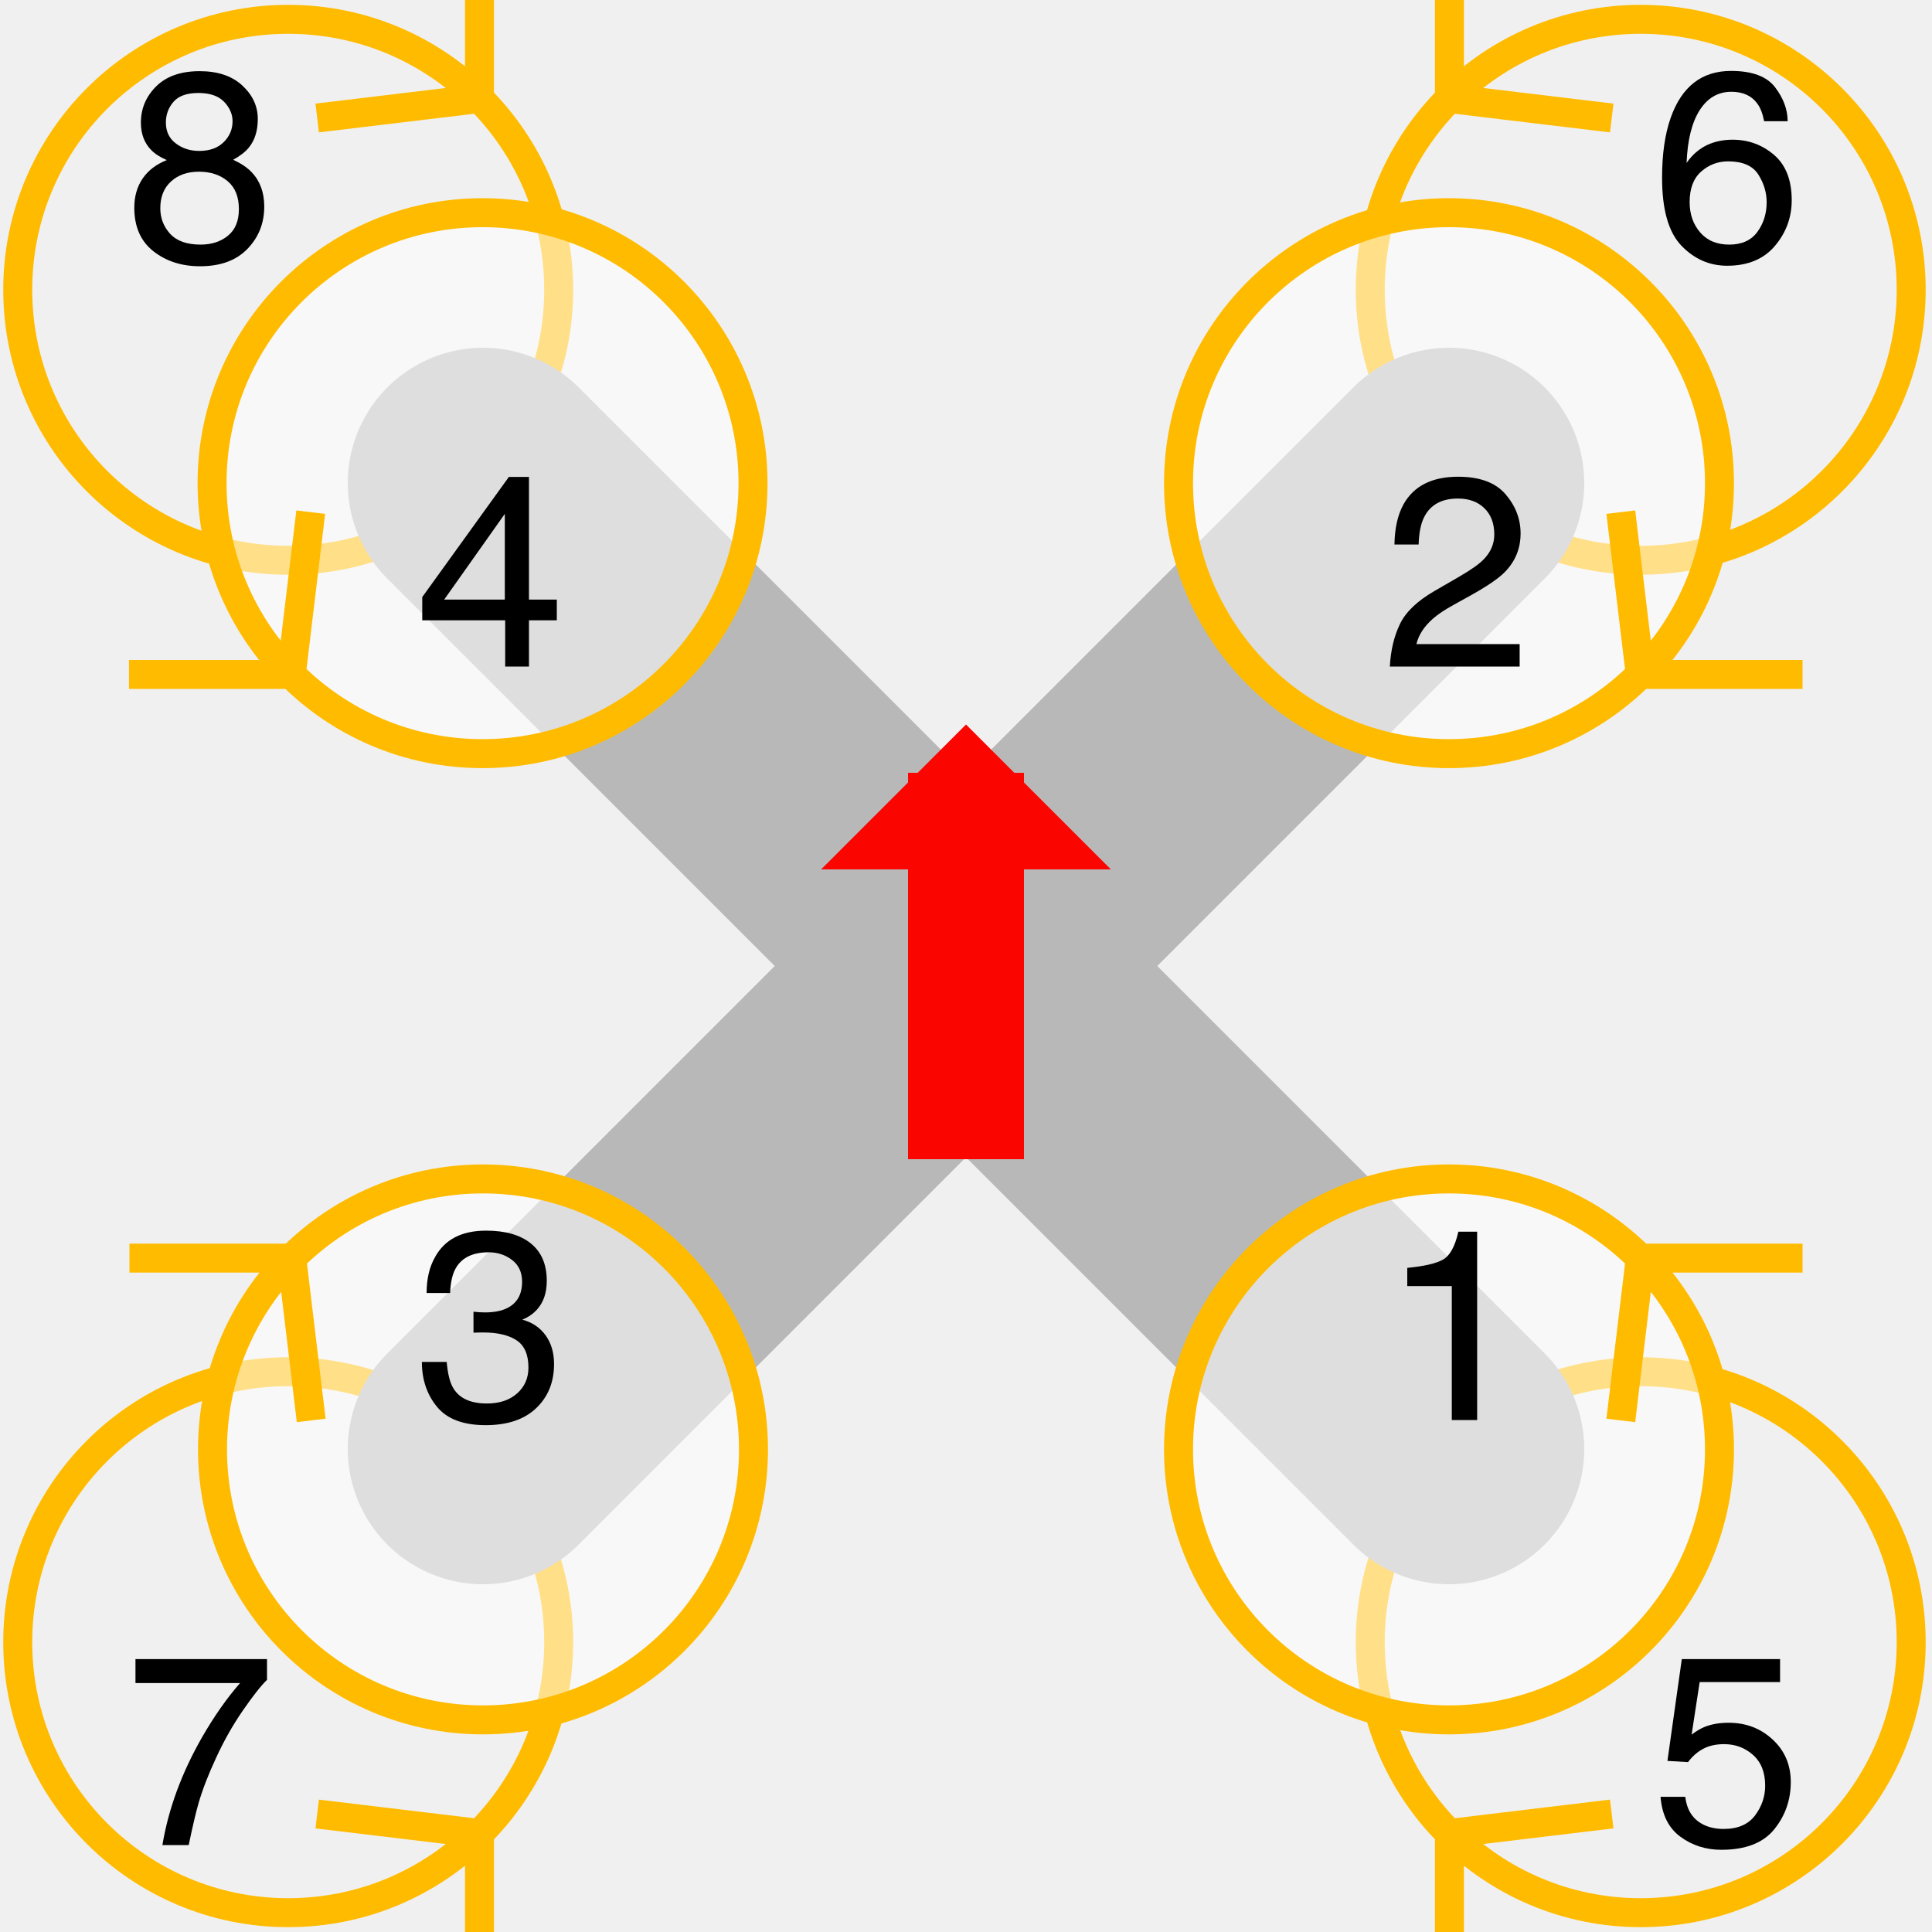
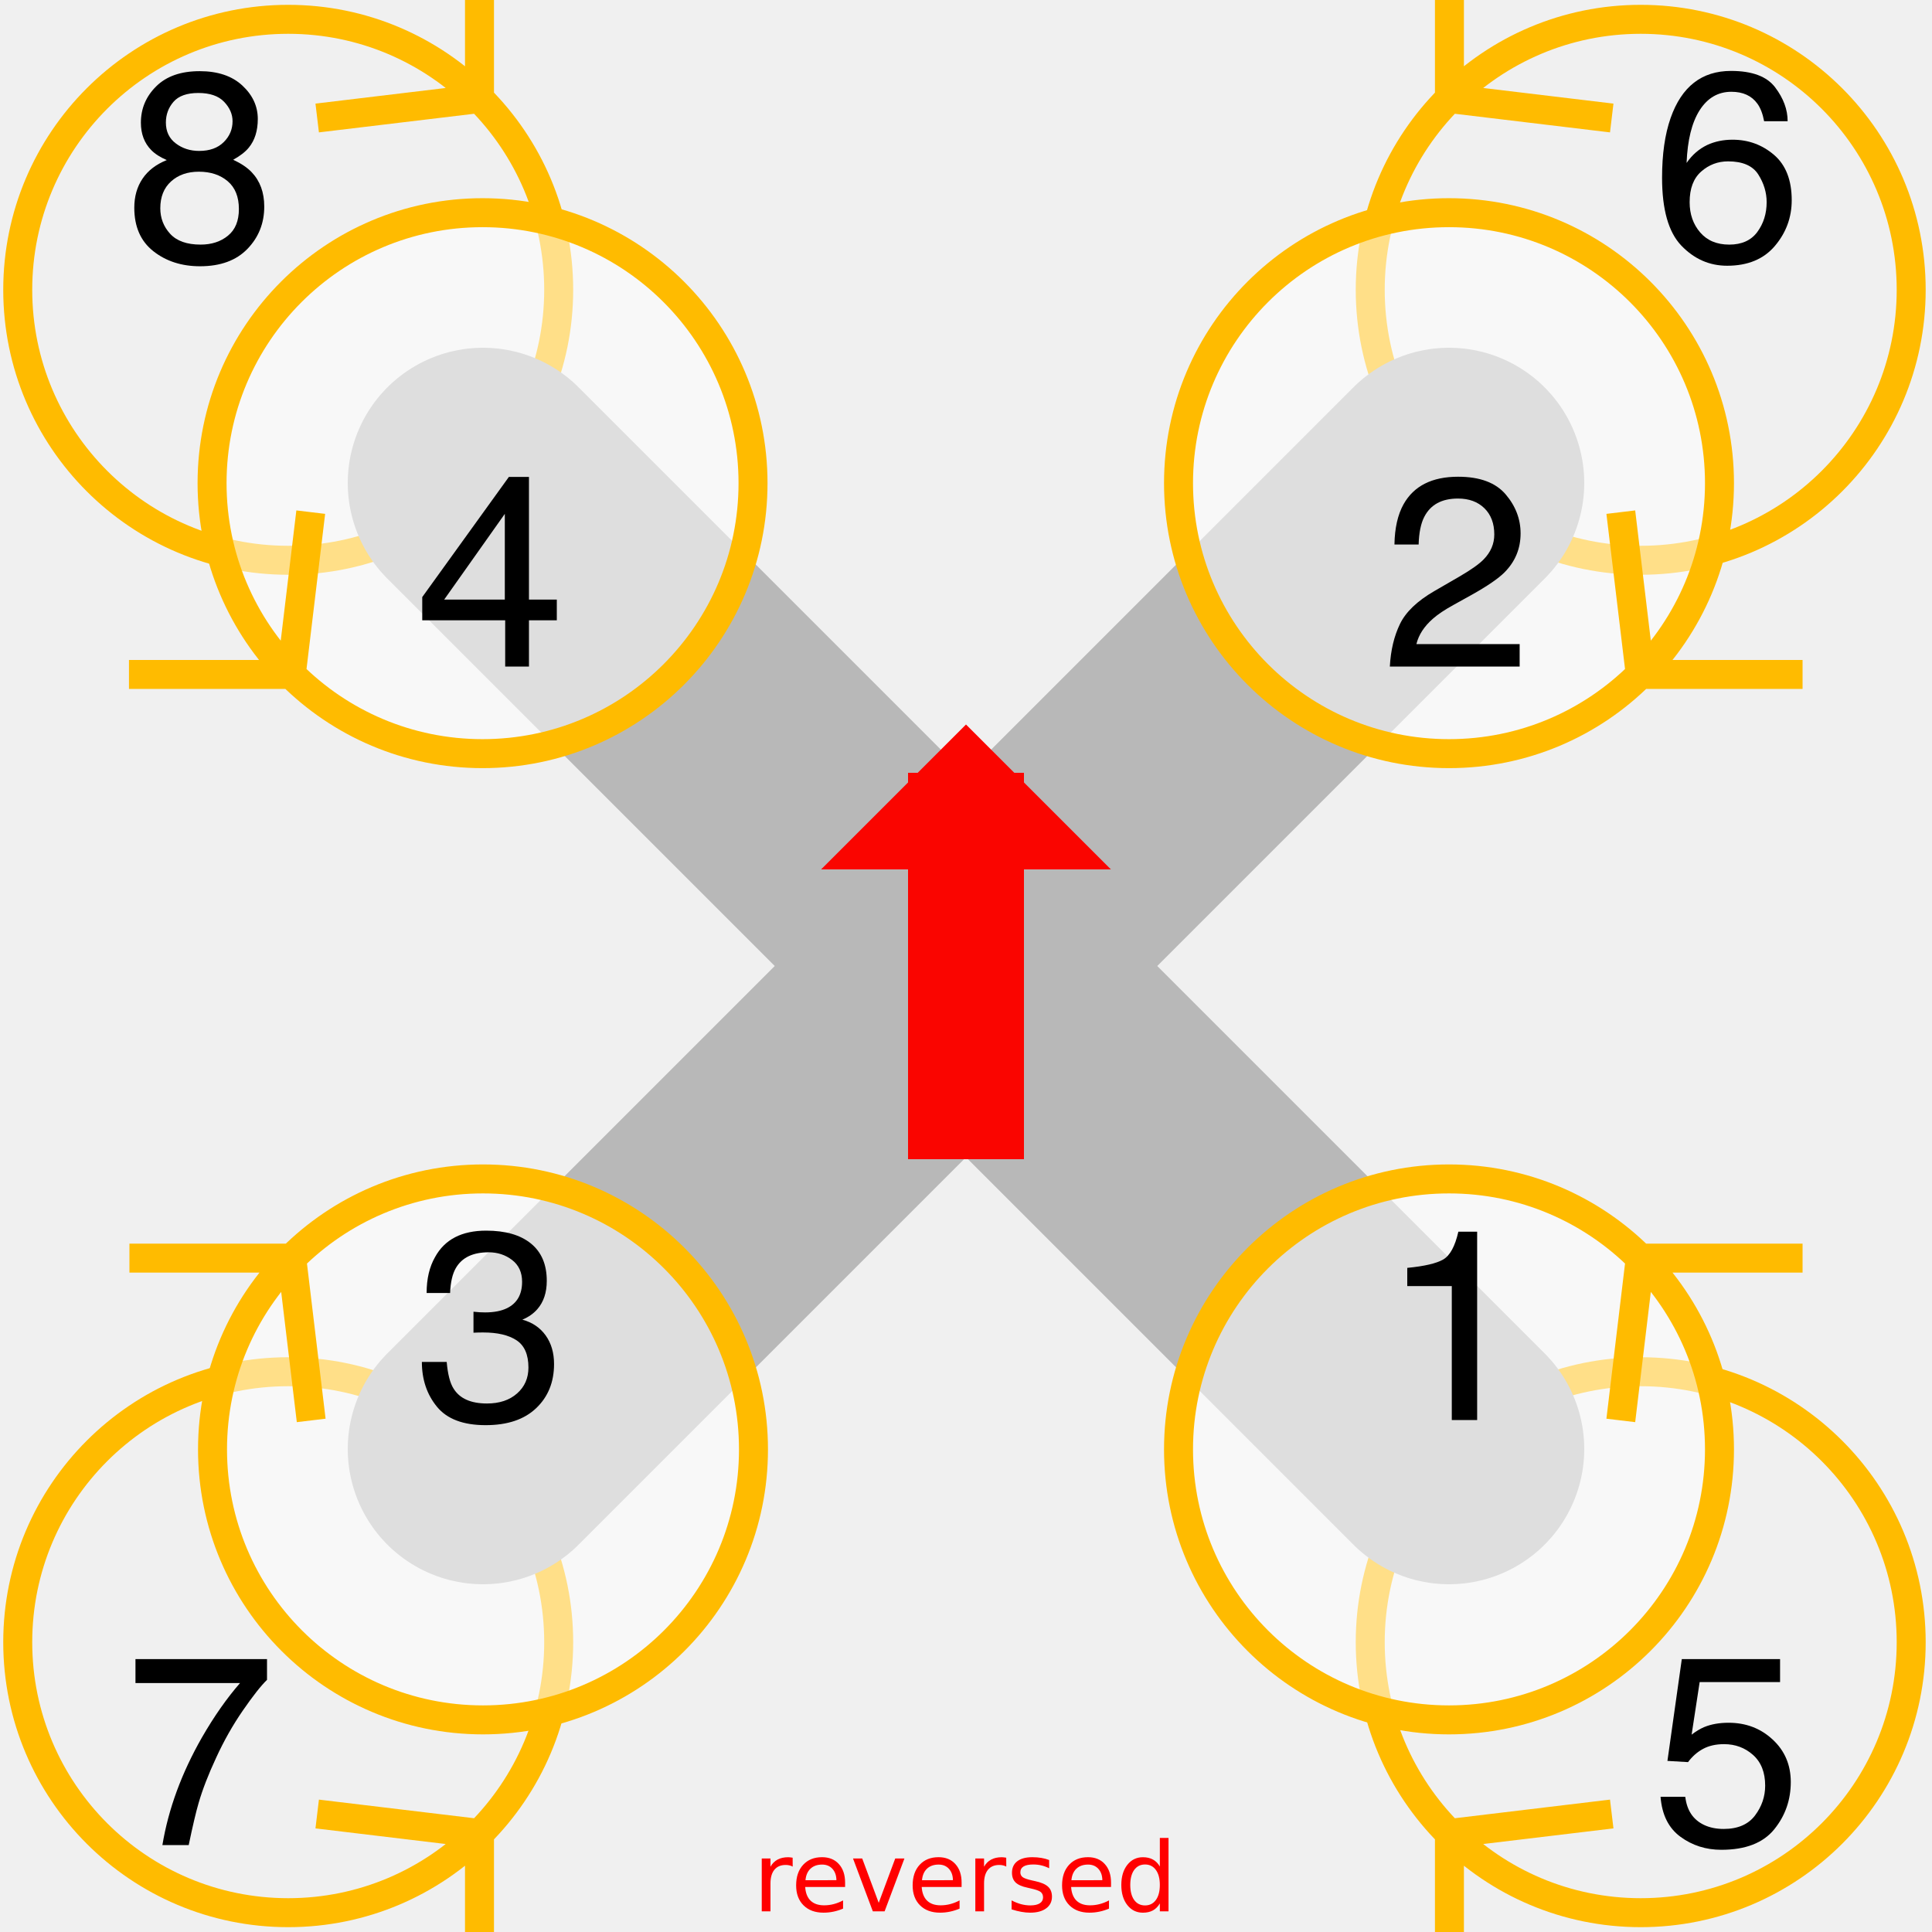
<svg xmlns="http://www.w3.org/2000/svg" xmlns:xlink="http://www.w3.org/1999/xlink" height="200pt" viewBox="0 0 200 200" width="200pt">
-   <symbol id="a" overflow="visible">
+   <symbol id="glyph0-1" overflow="visible">
    <path d="m3.461-4.992c.164 1.406.812 2.375 1.953 2.914.582.273 1.258.41 2.023.41 1.457 0 2.539-.465 3.242-1.395.699-.93 1.051-1.961 1.051-3.09 0-1.367-.418-2.426-1.25-3.172-.836-.746-1.836-1.121-3.004-1.121-.848 0-1.574.164-2.18.492s-1.121.785-1.551 1.367l-2.133-.125 1.488-10.539h10.172v2.379h-8.324l-.832 5.441c.453-.348.887-.605 1.297-.781.73-.301 1.57-.449 2.531-.449 1.793 0 3.316.578 4.562 1.738 1.25 1.156 1.875 2.625 1.875 4.398 0 1.852-.57 3.484-1.715 4.898-1.145 1.41-2.969 2.117-5.477 2.117-1.594 0-3.004-.449-4.23-1.348-1.227-.898-1.914-2.277-2.059-4.137zm0 0" />
  </symbol>
-   <symbol id="b" overflow="visible">
+   <symbol id="glyph0-2" overflow="visible">
    <path d="m12.762-17.957c.863 1.133 1.293 2.301 1.293 3.504h-2.434c-.145-.773-.379-1.379-.699-1.816-.59-.82-1.488-1.23-2.691-1.23-1.375 0-2.469.637-3.281 1.906-.812 1.273-1.262 3.094-1.355 5.461.566-.828 1.277-1.445 2.133-1.859.785-.363 1.66-.547 2.625-.547 1.641 0 3.074.527 4.297 1.574 1.219 1.047 1.828 2.613 1.828 4.691 0 1.777-.578 3.352-1.734 4.723-1.156 1.371-2.809 2.059-4.949 2.059-1.832 0-3.414-.695-4.746-2.086-1.328-1.391-1.992-3.73-1.992-7.023 0-2.434.293-4.496.887-6.191 1.141-3.246 3.223-4.867 6.246-4.867 2.188 0 3.715.566 4.574 1.703zm-1.844 14.969c.641-.871.965-1.898.965-3.082 0-1.004-.289-1.957-.863-2.863s-1.617-1.363-3.129-1.363c-1.059 0-1.988.352-2.785 1.055-.797.703-1.195 1.758-1.195 3.172 0 1.238.363 2.281 1.086 3.125.727.844 1.73 1.266 3.016 1.266 1.293 0 2.262-.438 2.906-1.309zm0 0" />
  </symbol>
-   <symbol id="c" overflow="visible">
+   <symbol id="glyph0-3" overflow="visible">
    <path d="m14.641-19.25v2.148c-.629.609-1.465 1.672-2.508 3.184-1.043 1.512-1.965 3.145-2.766 4.895-.793 1.703-1.398 3.258-1.805 4.664-.266.902-.609 2.355-1.027 4.359h-2.723c.621-3.738 1.988-7.457 4.102-11.156 1.25-2.168 2.562-4.043 3.938-5.617h-10.828v-2.477zm0 0" />
  </symbol>
-   <symbol id="d" overflow="visible">
+   <symbol id="glyph0-4" overflow="visible">
    <path d="m10.156-12.285c.613-.605.918-1.328.918-2.168 0-.727-.293-1.398-.875-2.008-.582-.609-1.473-.914-2.668-.914-1.184 0-2.039.305-2.57.914-.527.609-.789 1.328-.789 2.148 0 .918.34 1.641 1.023 2.156.684.52 1.492.781 2.422.781 1.082 0 1.93-.305 2.539-.91zm.445 9.68c.754-.613 1.129-1.531 1.129-2.754 0-1.266-.387-2.227-1.16-2.883-.777-.656-1.77-.984-2.984-.984-1.176 0-2.133.332-2.875 1.004-.742.668-1.117 1.598-1.117 2.781 0 1.02.34 1.902 1.02 2.645.68.742 1.73 1.117 3.152 1.117 1.141 0 2.086-.309 2.836-.926zm-7.938-8.852c-.719-.73-1.078-1.676-1.078-2.844 0-1.457.527-2.711 1.586-3.762 1.059-1.047 2.555-1.57 4.5-1.57 1.875 0 3.348.496 4.414 1.484 1.066.988 1.602 2.145 1.602 3.465 0 1.223-.312 2.211-.93 2.965-.348.43-.887.852-1.617 1.258.812.375 1.453.805 1.914 1.289.867.91 1.301 2.094 1.301 3.555 0 1.723-.578 3.18-1.738 4.379-1.156 1.199-2.793 1.801-4.906 1.801-1.906 0-3.516-.52-4.832-1.555-1.316-1.035-1.977-2.535-1.977-4.504 0-1.156.281-2.156.848-3s1.402-1.488 2.516-1.934c-.684-.293-1.219-.637-1.602-1.027zm0 0" />
  </symbol>
-   <symbol id="e" overflow="visible">
+   <symbol id="glyph0-5" overflow="visible">
    <path d="m2.68-13.863v-1.887c1.777-.172 3.016-.461 3.719-.867.703-.406 1.227-1.367 1.57-2.879h1.945v19.496h-2.625v-13.863zm0 0" />
  </symbol>
-   <symbol id="f" overflow="visible">
+   <symbol id="glyph0-6" overflow="visible">
    <path d="m1.922-4.402c.605-1.25 1.789-2.383 3.547-3.402l2.625-1.52c1.176-.684 2-1.266 2.477-1.75.746-.758 1.117-1.621 1.117-2.598 0-1.141-.34-2.043-1.023-2.715-.684-.668-1.594-1.004-2.734-1.004-1.688 0-2.852.637-3.5 1.914-.348.684-.539 1.633-.574 2.844h-2.504c.027-1.703.344-3.094.945-4.172 1.066-1.895 2.949-2.844 5.648-2.844 2.242 0 3.879.609 4.914 1.82s1.551 2.562 1.551 4.047c0 1.566-.551 2.906-1.652 4.02-.641.648-1.785 1.43-3.434 2.352l-1.871 1.039c-.895.492-1.598.961-2.109 1.41-.91.793-1.484 1.672-1.719 2.637h10.688v2.324h-13.438c.09-1.688.441-3.152 1.047-4.402zm0 0" />
  </symbol>
-   <symbol id="g" overflow="visible">
+   <symbol id="glyph0-7" overflow="visible">
    <path d="m2.234-1.375c-1.043-1.27-1.562-2.816-1.562-4.641h2.57c.109 1.266.344 2.188.711 2.762.637 1.031 1.789 1.543 3.457 1.543 1.293 0 2.332-.344 3.117-1.039.785-.691 1.176-1.586 1.176-2.68 0-1.348-.414-2.289-1.238-2.828-.824-.539-1.969-.805-3.438-.805-.164 0-.332 0-.5.004-.168.004-.34.012-.512.02v-2.172c.254.027.469.047.641.055.176.008.363.016.562.016.922 0 1.676-.148 2.27-.438 1.039-.512 1.559-1.422 1.559-2.734 0-.977-.348-1.73-1.039-2.258-.691-.527-1.5-.793-2.422-.793-1.641 0-2.773.547-3.402 1.641-.348.602-.543 1.457-.59 2.57h-2.43c0-1.457.289-2.699.875-3.719 1-1.824 2.766-2.734 5.289-2.734 1.996 0 3.539.445 4.633 1.332 1.094.891 1.641 2.176 1.641 3.863 0 1.203-.32 2.18-.969 2.926-.402.465-.922.828-1.559 1.094 1.031.281 1.836.828 2.414 1.633.578.809.867 1.793.867 2.961 0 1.867-.613 3.391-1.848 4.566-1.23 1.176-2.973 1.762-5.234 1.762-2.316 0-3.996-.633-5.039-1.906zm0 0" />
  </symbol>
-   <symbol id="h" overflow="visible">
+   <symbol id="glyph0-8" overflow="visible">
    <path d="m9.258-6.93v-8.875l-6.277 8.875zm.039 6.93v-4.785h-8.586v-2.406l8.969-12.441h2.078v12.703h2.883v2.145h-2.883v4.785zm0 0" />
  </symbol>
-   <g fill="none" stroke="#fb0" stroke-miterlimit="10" stroke-width="3">
-     <path d="m57.836 30c0 15.465-12.535 28-28 28s-28-12.535-28-28 12.535-28 28-28 28 12.535 28 28m-8.199-19.801v-16.801m0 16.801-16.801 2.016" />
-     <path d="m197.846 30c0 15.465-12.535 28-28 28s-28-12.535-28-28 12.535-28 28-28 28 12.535 28 28m-47.801-19.801v-16.801m0 16.801 16.801 2.016" />
-     <path d="m57.836 170c0 15.465-12.535 28-28 28s-28-12.535-28-28 12.535-28 28-28 28 12.535 28 28m-8.199 19.801v16.801m0-16.801-16.801-2.016" />
-     <path d="m197.846 170c0 15.465-12.535 28-28 28s-28-12.535-28-28 12.535-28 28-28 28 12.535 28 28m-47.801 19.801v16.801m0-16.801 16.801-2.016" />
+   <g>
+     <g>
+       <g fill="none" stroke="#fb0" stroke-miterlimit="10" stroke-width="3">
+         <path d="m57.836 30c0 15.465-12.535 28-28 28s-28-12.535-28-28 12.535-28 28-28 28 12.535 28 28m-8.199-19.801v-16.801m0 16.801-16.801 2.016" />
+         <path d="m197.846 30c0 15.465-12.535 28-28 28s-28-12.535-28-28 12.535-28 28-28 28 12.535 28 28m-47.801-19.801v-16.801m0 16.801 16.801 2.016" />
+         <path d="m57.836 170c0 15.465-12.535 28-28 28s-28-12.535-28-28 12.535-28 28-28 28 12.535 28 28m-8.199 19.801v16.801m0-16.801-16.801-2.016" />
+         <path d="m197.846 170c0 15.465-12.535 28-28 28s-28-12.535-28-28 12.535-28 28-28 28 12.535 28 28m-47.801 19.801v16.801m0-16.801 16.801-2.016" />
+       </g>
+       <g>
+         <use height="100%" width="100%" x="171" xlink:href="#glyph0-1" y="191" />
+       </g>
+       <g>
+         <use height="100%" width="100%" x="171" xlink:href="#glyph0-2" y="27" />
+       </g>
+       <g>
+         <use height="100%" width="100%" x="13" xlink:href="#glyph0-3" y="191" />
+       </g>
+       <g>
+         <use height="100%" width="100%" x="13" xlink:href="#glyph0-4" y="27" />
+       </g>
+       <path d="m50 50 100 100m-100 0 100-100" style="fill:none;stroke:#b8b8b8;stroke-width:28;stroke-linecap:round;stroke-linejoin:round;stroke-miterlimit:10" />
+       <path d="m178 150c0 15.465-12.535 28-28 28s-28-12.535-28-28 12.535-28 28-28 28 12.535 28 28" fill="#fff" fill-opacity=".533" />
+       <g>
+         <use height="100%" width="100%" x="143" xlink:href="#glyph0-5" y="147" />
+       </g>
+       <path d="m178 50c0 15.465-12.535 28-28 28s-28-12.535-28-28 12.535-28 28-28 28 12.535 28 28" fill="#fff" fill-opacity=".533" />
+       <g>
+         <use height="100%" width="100%" x="143" xlink:href="#glyph0-6" y="69" />
+       </g>
+       <path d="m78 150c0 15.465-12.535 28-28 28s-28-12.535-28-28 12.535-28 28-28 28 12.535 28 28" fill="#fff" fill-opacity=".533" />
+       <g>
+         <use height="100%" width="100%" x="43" xlink:href="#glyph0-7" y="147" />
+       </g>
+       <path d="m78 50c0 15.465-12.535 28-28 28s-28-12.535-28-28 12.535-28 28-28 28 12.535 28 28" fill="#fff" fill-opacity=".533" />
+       <g>
+         <use height="100%" width="100%" x="43" xlink:href="#glyph0-8" y="69" />
+       </g>
+       <path d="m100 80v40" fill="none" stroke="#fa0500" stroke-linejoin="bevel" stroke-miterlimit="10" stroke-width="12" />
+       <path d="m100 75-15 15h30z" fill="#fa0500" />
+       <path d="m178 150.042c0 15.465-12.535 28-28 28s-28-12.535-28-28 12.535-28 28-28 28 12.535 28 28m-8.199-19.801-2.016 16.801m2.016-16.801h16.801" fill="none" stroke="#fb0" stroke-miterlimit="10" stroke-width="3" />
+       <path d="m78 150.042c0 15.465-12.535 28-28 28s-28-12.535-28-28c0-15.465 12.535-28 28-28s28 12.535 28 28m-47.801-19.801 2.016 16.801m-2.016-16.801h-16.801" fill="none" stroke="#fb0" stroke-miterlimit="10" stroke-width="3" />
+       <path d="m178 50.017c0 15.465-12.535 28-28 28s-28-12.535-28-28 12.535-28 28-28 28 12.535 28 28m-8.199 19.801-2.016-16.801m2.016 16.801h16.801" fill="none" stroke="#fb0" stroke-miterlimit="10" stroke-width="3" />
+       <path d="m77.953 50.017c0 15.465-12.535 28-28 28s-28-12.535-28-28 12.535-28 28-28 28 12.535 28 28m-47.801 19.801 2.016-16.801m-2.016 16.801h-16.801" fill="none" stroke="#fb0" stroke-miterlimit="10" stroke-width="3" />
+     </g>
+     <g fill="#f00">
+       <path d="m82.059 193.23q-.151-.088-.332-.127-.176-.044-.391-.044-.762 0-1.172.498-.405.493-.405 1.421v2.881h-.903v-5.469h.903v.85q.283-.498.737-.737.454-.244 1.104-.244.093 0 .205.015.112.01.249.034l.005.923z" />
+       <path d="m87.484 194.9v.439h-4.131q.059.928.557 1.416.503.483 1.396.483.518 0 1.001-.127.488-.127.967-.381v.85q-.483.205-.991.312-.508.107-1.03.107-1.309 0-2.075-.762-.762-.762-.762-2.061 0-1.343.723-2.129.728-.791 1.958-.791 1.104 0 1.743.713.645.708.645 1.929zm-.898-.264q-.01-.737-.415-1.177-.4-.439-1.064-.439-.752 0-1.206.425-.449.425-.518 1.196l3.203-.005z" />
+       <path d="m88.304 192.39h.952l1.709 4.59 1.709-4.59h.952l-2.051 5.469h-1.221z" />
+       <path d="m99.545 194.9v.439h-4.131q.059.928.557 1.416.503.483 1.396.483.518 0 1.001-.127.488-.127.967-.381v.85q-.483.205-.991.312-.508.107-1.03.107-1.309 0-2.075-.762-.762-.762-.762-2.061 0-1.343.723-2.129.728-.791 1.958-.791 1.104 0 1.743.713.645.708.645 1.929zm-.898-.264q-.01-.737-.415-1.177-.4-.439-1.064-.439-.752 0-1.206.425-.449.425-.518 1.196l3.203-.005z" />
+       <path d="m104.169 193.23q-.151-.088-.332-.127-.176-.044-.391-.044-.762 0-1.172.498-.405.493-.405 1.421v2.881h-.903v-5.469h.903v.85q.283-.498.737-.737.454-.244 1.104-.244.093 0 .205.015.112.01.249.034l.005.923z" />
+       <path d="m108.607 192.551v.85q-.381-.195-.791-.293-.41-.098-.85-.098-.669 0-1.006.205-.332.205-.332.615 0 .312.239.493.239.176.962.337l.308.068q.957.205 1.357.581.405.371.405 1.04 0 .762-.605 1.206-.601.444-1.655.444-.439 0-.918-.088-.474-.083-1.001-.254v-.928q.498.259.981.391.483.127.957.127.635 0 .977-.215.342-.22.342-.615 0-.366-.249-.562-.244-.195-1.079-.376l-.312-.073q-.835-.176-1.206-.537-.371-.366-.371-1.001 0-.771.547-1.191.547-.42 1.553-.42.498 0 .938.073.439.073.811.22z" />
+       <path d="m115.013 194.9v.439h-4.131q.059.928.557 1.416.503.483 1.396.483.518 0 1.001-.127.488-.127.967-.381v.85q-.483.205-.991.312-.508.107-1.03.107-1.309 0-2.075-.762-.762-.762-.762-2.061 0-1.343.723-2.129.728-.791 1.958-.791 1.104 0 1.743.713.645.708.645 1.929zm-.898-.264q-.01-.737-.415-1.177-.4-.439-1.064-.439-.752 0-1.206.425-.449.425-.518 1.196l3.203-.005z" />
+       <path d="m120.067 193.22v-2.959h.898v7.598h-.898v-.82q-.283.488-.718.728-.43.234-1.035.234-.991 0-1.616-.791-.62-.791-.62-2.08 0-1.289.62-2.08.625-.791 1.616-.791.605 0 1.035.239.435.234.718.723zm-3.062 1.909q0 .991.405 1.558.41.562 1.123.562.713 0 1.123-.562.41-.566.41-1.558 0-.991-.41-1.553-.41-.566-1.123-.566-.713 0-1.123.566-.405.562-.405 1.553z" />
+     </g>
  </g>
-   <use height="100%" width="100%" x="171" xlink:href="#a" y="191" />
-   <use height="100%" width="100%" x="171" xlink:href="#b" y="27" />
-   <use height="100%" width="100%" x="13" xlink:href="#c" y="191" />
-   <use height="100%" width="100%" x="13" xlink:href="#d" y="27" />
-   <path d="m50 50 100 100m-100 0 100-100" style="fill:none;stroke:#b8b8b8;stroke-width:28;stroke-linecap:round;stroke-linejoin:round;stroke-miterlimit:10" />
-   <path d="m178 150c0 15.465-12.535 28-28 28s-28-12.535-28-28 12.535-28 28-28 28 12.535 28 28" fill="#fff" fill-opacity=".533" />
-   <use height="100%" width="100%" x="143" xlink:href="#e" y="147" />
-   <path d="m178 50c0 15.465-12.535 28-28 28s-28-12.535-28-28 12.535-28 28-28 28 12.535 28 28" fill="#fff" fill-opacity=".533" />
-   <use height="100%" width="100%" x="143" xlink:href="#f" y="69" />
-   <path d="m78 150c0 15.465-12.535 28-28 28s-28-12.535-28-28 12.535-28 28-28 28 12.535 28 28" fill="#fff" fill-opacity=".533" />
-   <use height="100%" width="100%" x="43" xlink:href="#g" y="147" />
-   <path d="m78 50c0 15.465-12.535 28-28 28s-28-12.535-28-28 12.535-28 28-28 28 12.535 28 28" fill="#fff" fill-opacity=".533" />
-   <use height="100%" width="100%" x="43" xlink:href="#h" y="69" />
-   <path d="m100 80v40" fill="none" stroke="#fa0500" stroke-linejoin="bevel" stroke-miterlimit="10" stroke-width="12" />
-   <path d="m100 75-15 15h30z" fill="#fa0500" />
-   <path d="m178 150.042c0 15.465-12.535 28-28 28s-28-12.535-28-28 12.535-28 28-28 28 12.535 28 28m-8.199-19.801-2.016 16.801m2.016-16.801h16.801" fill="none" stroke="#fb0" stroke-miterlimit="10" stroke-width="3" />
-   <path d="m78 150.042c0 15.465-12.535 28-28 28s-28-12.535-28-28c0-15.465 12.535-28 28-28s28 12.535 28 28m-47.801-19.801 2.016 16.801m-2.016-16.801h-16.801" fill="none" stroke="#fb0" stroke-miterlimit="10" stroke-width="3" />
-   <path d="m178 50.017c0 15.465-12.535 28-28 28s-28-12.535-28-28 12.535-28 28-28 28 12.535 28 28m-8.199 19.801-2.016-16.801m2.016 16.801h16.801" fill="none" stroke="#fb0" stroke-miterlimit="10" stroke-width="3" />
-   <path d="m77.953 50.017c0 15.465-12.535 28-28 28s-28-12.535-28-28 12.535-28 28-28 28 12.535 28 28m-47.801 19.801 2.016-16.801m-2.016 16.801h-16.801" fill="none" stroke="#fb0" stroke-miterlimit="10" stroke-width="3" />
</svg>
